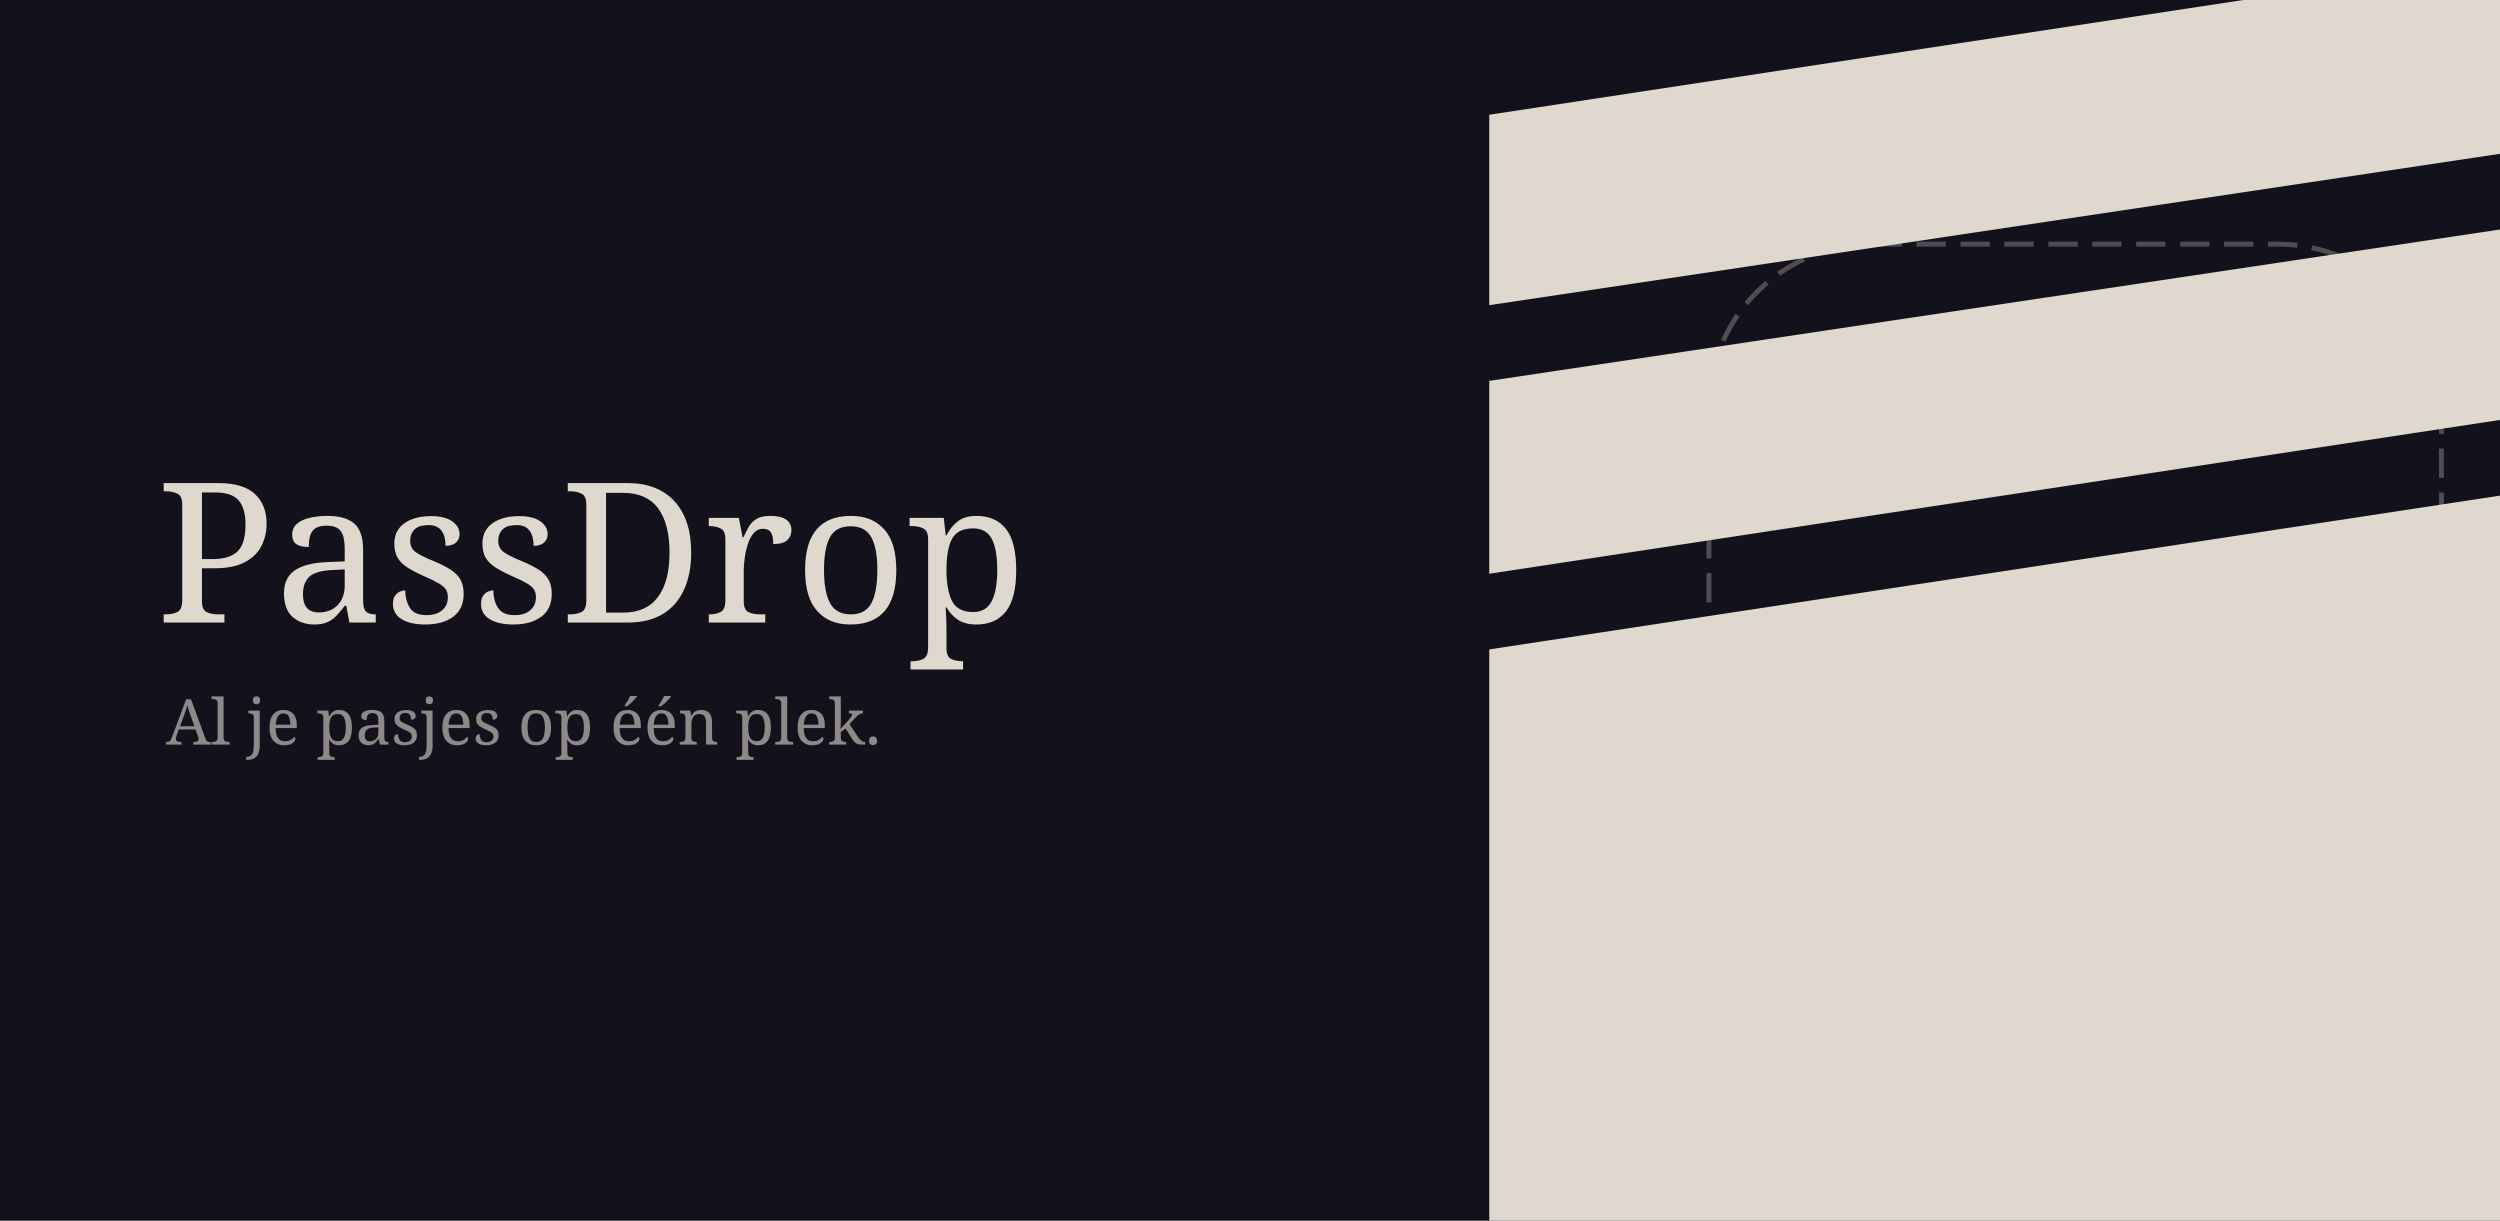
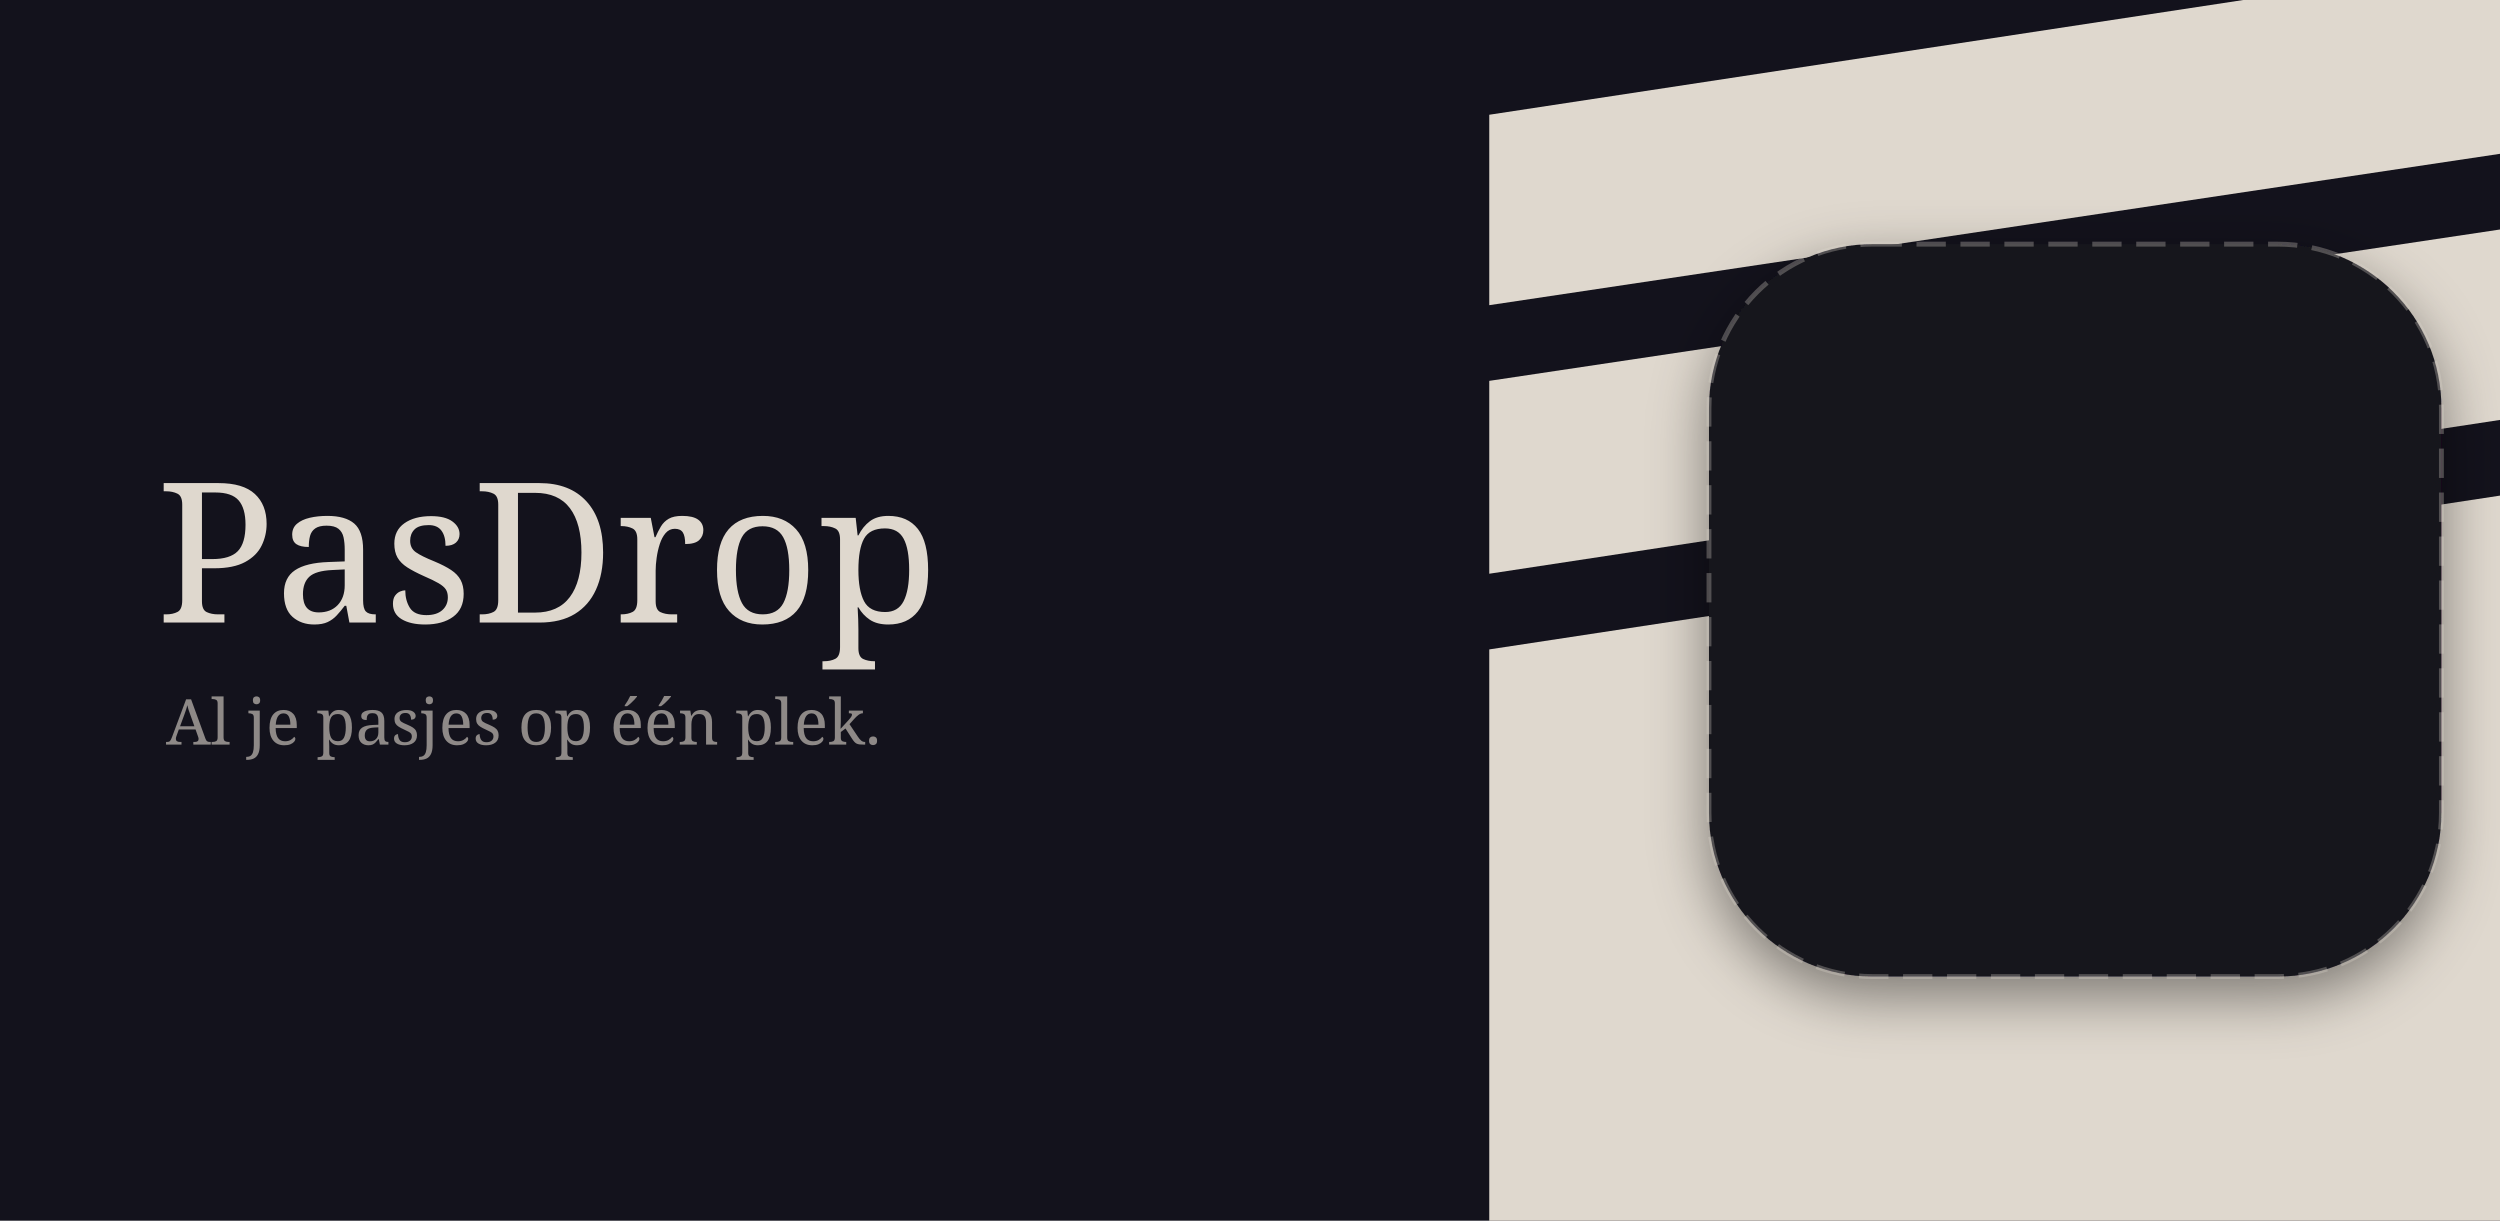
<svg xmlns="http://www.w3.org/2000/svg" width="1024" height="500">
  <defs>
    <style>
      @font-face {
        font-family: 'Dela Gothic One';
        src: url('./DelaGothicOne-Regular.ttf') format('truetype');
        font-weight: normal;
        font-style: normal;
      }
    </style>
    <clipPath id="stripe-clip">
      <rect x="610" y="0" width="414" height="500" />
    </clipPath>
+     <filter id="icon-shadow" x="-20%" y="-20%" width="140%" height="140%">
+       <feDropShadow dx="0" dy="8" stdDeviation="12" flood-color="#000000" flood-opacity="0.45" />
+     </filter>
  </defs>
  <rect width="1024" height="500" fill="#13121c" />
  <g clip-path="url(#stripe-clip)">
    <polygon points="610,47  1024,-16 1024,63  610,125" fill="#dfd8ce" />
    <polygon points="610,156 1024,94  1024,172 610,235" fill="#dfd8ce" />
    <polygon points="610,266 1024,203 1024,500 610,500" fill="#dfd8ce" />
  </g>
-   <text x="64" y="255" font-family="'Dela Gothic One', serif" font-size="80" font-weight="normal" fill="#dfd8ce">PassDrop</text>
+   <text x="64" y="255" font-family="'Dela Gothic One', serif" font-size="80" font-weight="normal" fill="#dfd8ce">PasDrop</text>
  <text x="68" y="305" font-family="'Dela Gothic One', serif" font-size="26" font-weight="normal" fill="#dfd8ce" opacity="0.6">Al je pasjes op één plek.</text>
+   <rect x="700" y="100" width="300" height="300" rx="67" fill="#13121c" filter="url(#icon-shadow)" />
  <rect x="700" y="100" width="300" height="300" rx="67" fill="none" stroke="#dfd8ce" stroke-width="2" stroke-dasharray="12 6" opacity="0.3" />
</svg>
